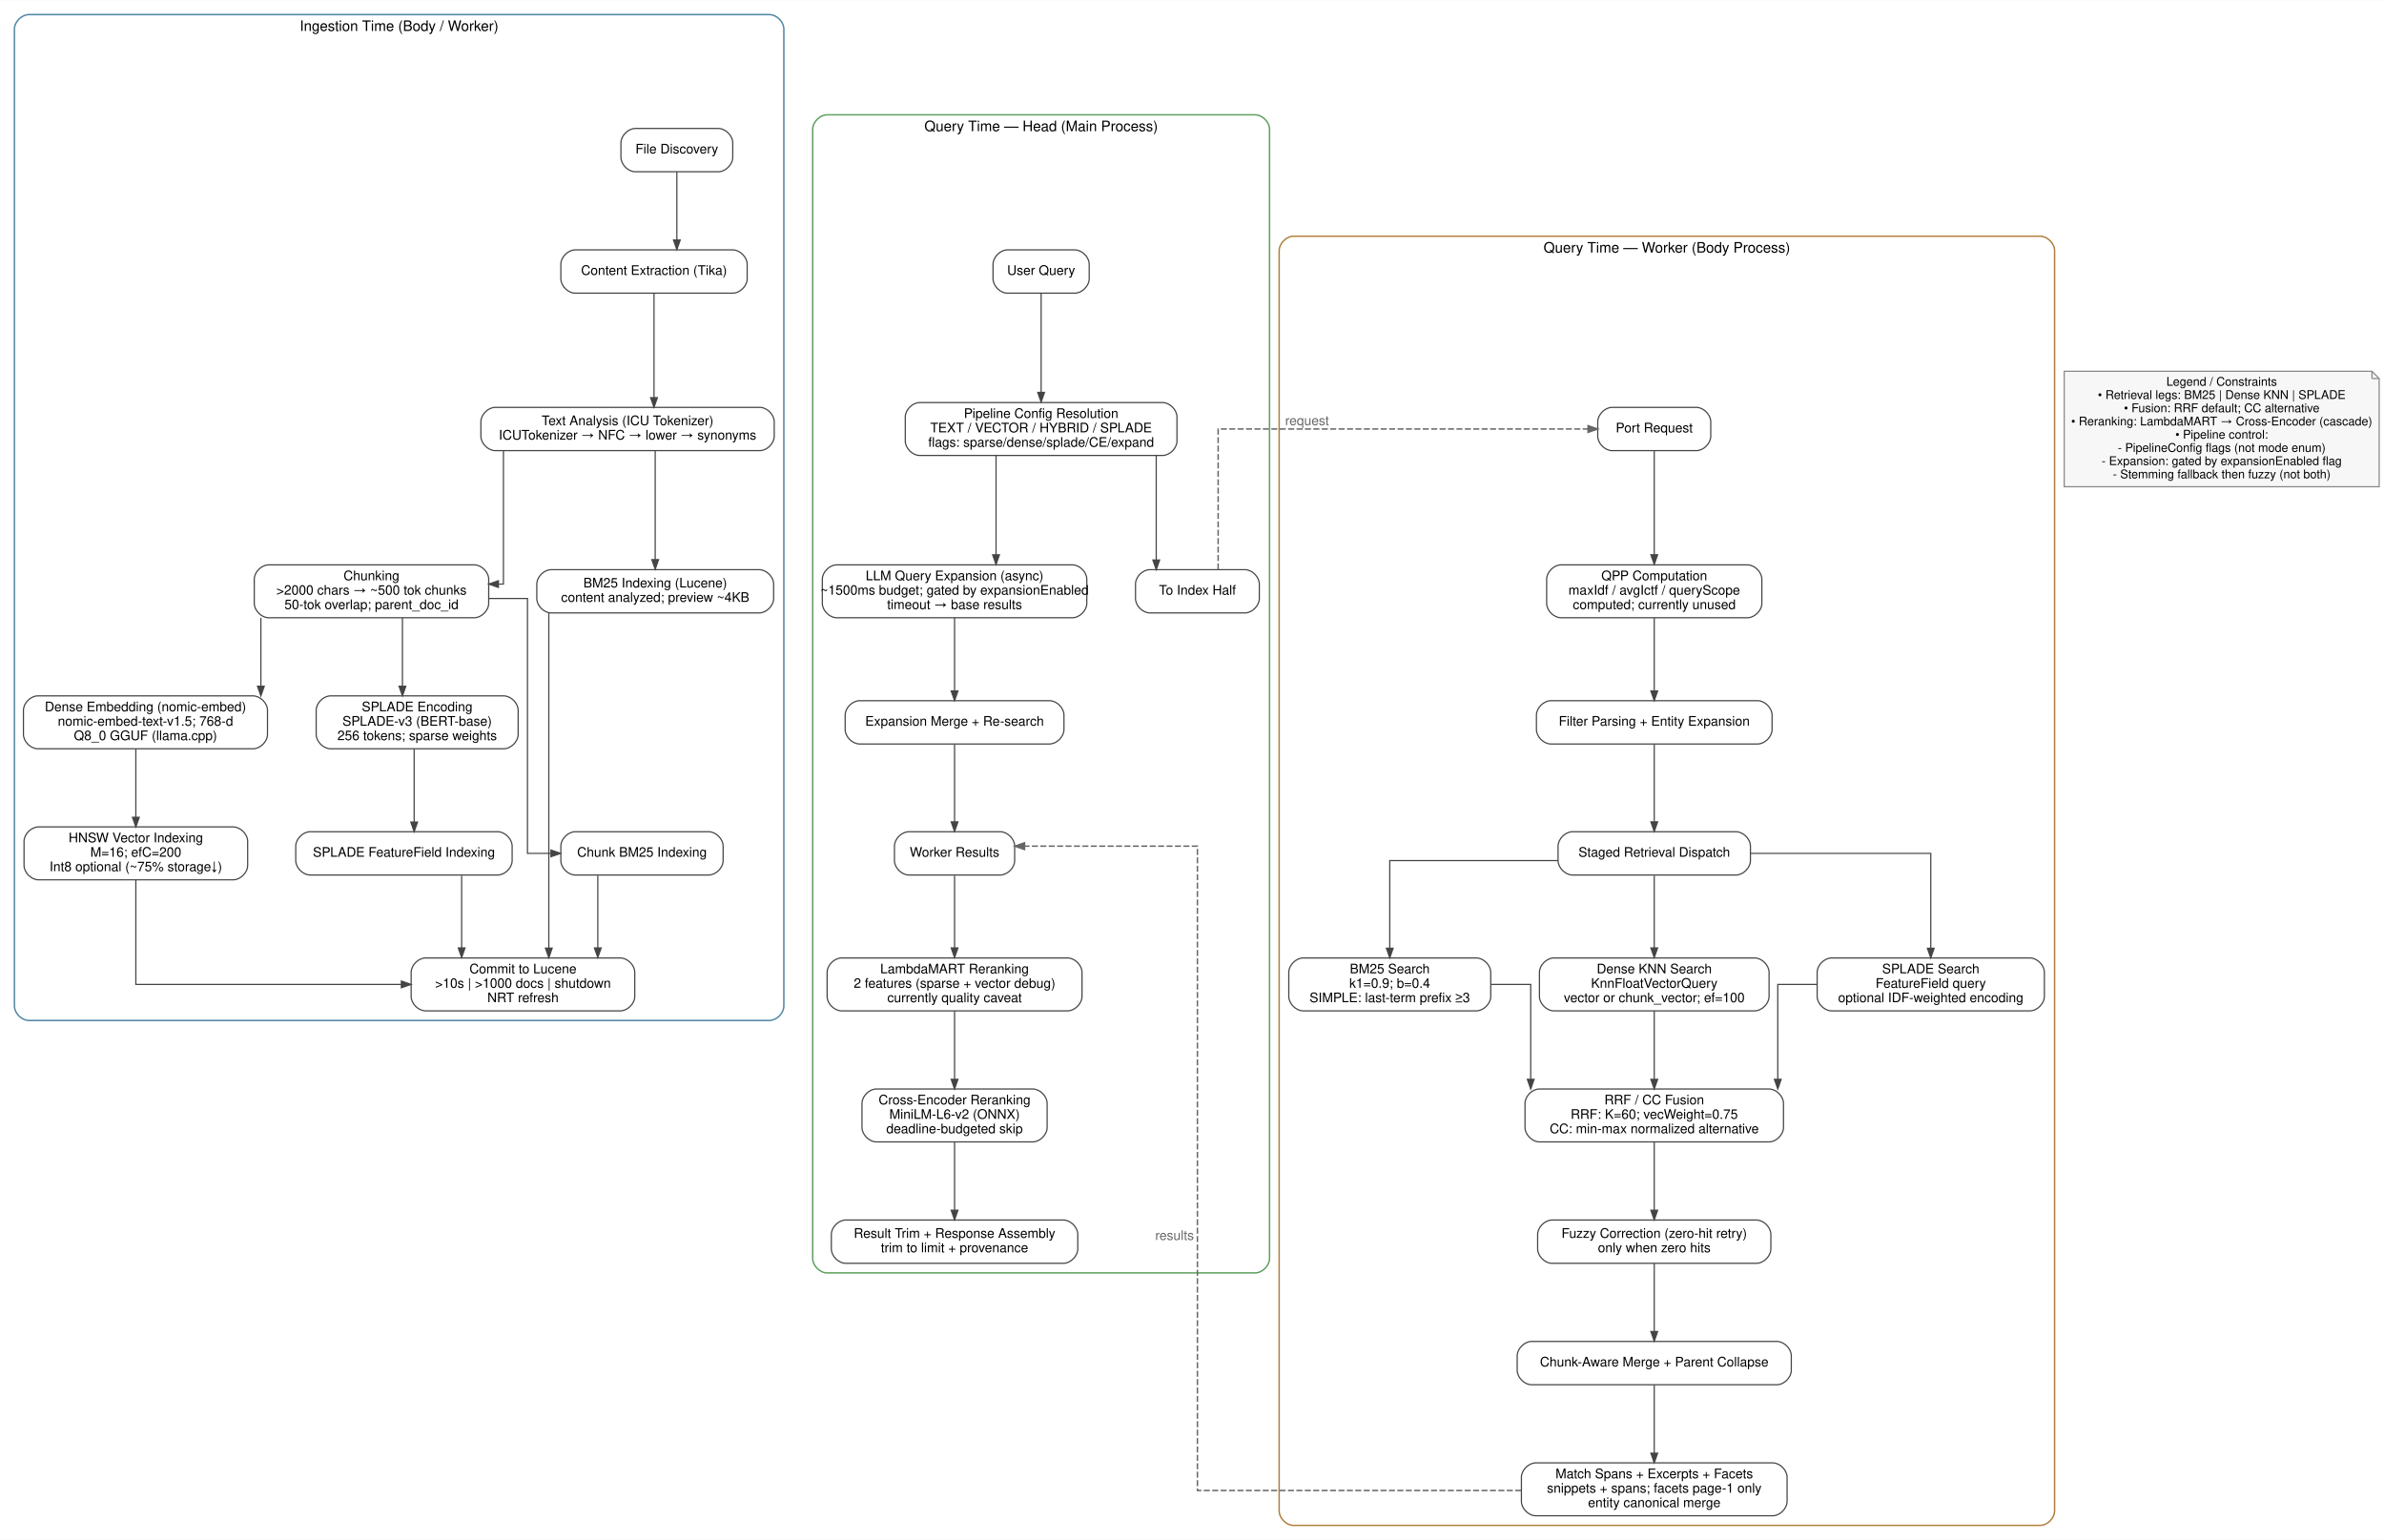
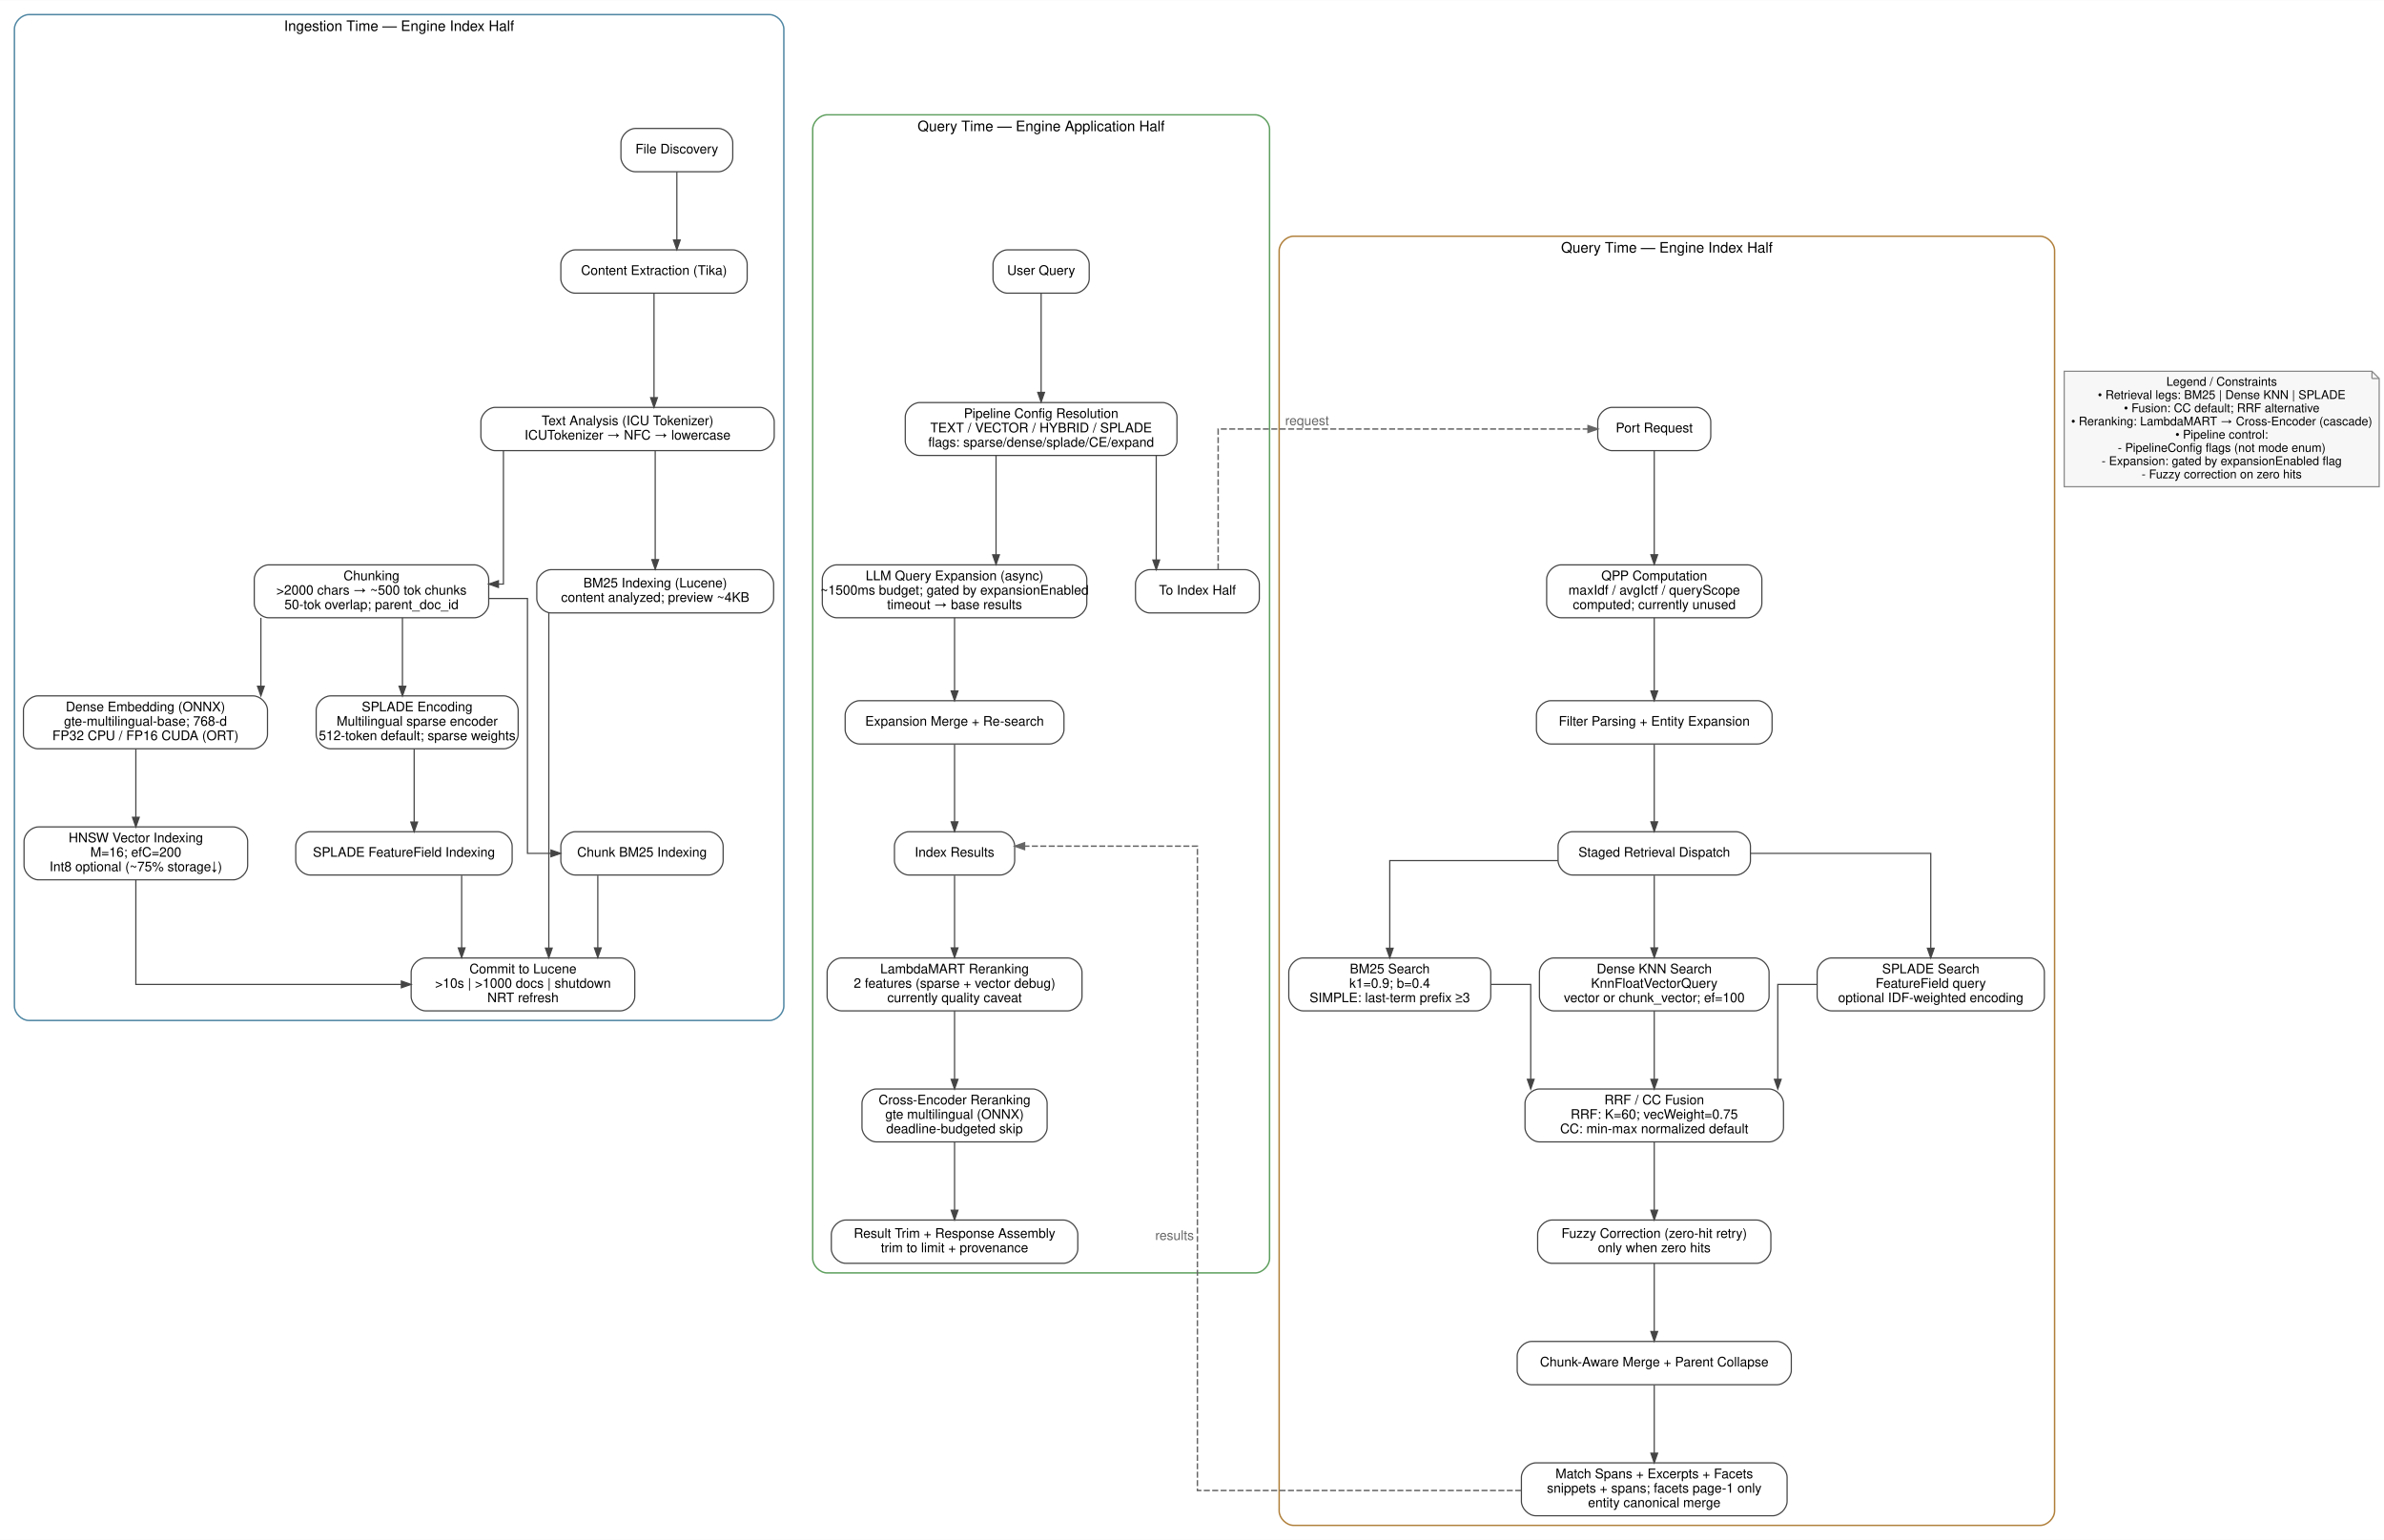
<svg xmlns="http://www.w3.org/2000/svg" width="1983pt" height="1281pt" viewBox="0.00 0.00 1983.00 1280.72">
  <g id="graph0" class="graph" transform="scale(1 1) rotate(0) translate(4 1276.72)">
    <polygon fill="white" stroke="transparent" points="-4,4 -4,-1276.72 1979,-1276.72 1979,4 -4,4" />
    <g id="clust1" class="cluster">
      <path fill="none" stroke="#4f86a3" stroke-width="1.2" d="M20,-428C20,-428 636,-428 636,-428 642,-428 648,-434 648,-440 648,-440 648,-1252.72 648,-1252.72 648,-1258.72 642,-1264.72 636,-1264.72 636,-1264.72 20,-1264.72 20,-1264.72 14,-1264.72 8,-1258.72 8,-1252.72 8,-1252.72 8,-440 8,-440 8,-434 14,-428 20,-428" />
-       <text text-anchor="middle" x="328" y="-1251.12" font-family="Helvetica,sans-Serif" font-size="12.00">Ingestion Time (Body / Worker)</text>
+       <text text-anchor="middle" x="328" y="-1251.12" font-family="Helvetica,sans-Serif" font-size="12.00">Ingestion Time — Engine Index Half</text>
    </g>
    <g id="clust2" class="cluster">
      <path fill="none" stroke="#5f9f5f" stroke-width="1.2" d="M684,-218C684,-218 1040,-218 1040,-218 1046,-218 1052,-224 1052,-230 1052,-230 1052,-1169.36 1052,-1169.36 1052,-1175.36 1046,-1181.36 1040,-1181.36 1040,-1181.36 684,-1181.36 684,-1181.36 678,-1181.36 672,-1175.36 672,-1169.36 672,-1169.36 672,-230 672,-230 672,-224 678,-218 684,-218" />
-       <text text-anchor="middle" x="862" y="-1167.76" font-family="Helvetica,sans-Serif" font-size="12.00">Query Time — Head (Main Process)</text>
+       <text text-anchor="middle" x="862" y="-1167.76" font-family="Helvetica,sans-Serif" font-size="12.00">Query Time — Engine Application Half</text>
    </g>
    <g id="clust3" class="cluster">
      <path fill="none" stroke="#b07f3a" stroke-width="1.2" d="M1072,-8C1072,-8 1693,-8 1693,-8 1699,-8 1705,-14 1705,-20 1705,-20 1705,-1068.36 1705,-1068.36 1705,-1074.36 1699,-1080.36 1693,-1080.36 1693,-1080.36 1072,-1080.36 1072,-1080.36 1066,-1080.36 1060,-1074.36 1060,-1068.36 1060,-1068.36 1060,-20 1060,-20 1060,-14 1066,-8 1072,-8" />
-       <text text-anchor="middle" x="1382.5" y="-1066.76" font-family="Helvetica,sans-Serif" font-size="12.00">Query Time — Worker (Body Process)</text>
+       <text text-anchor="middle" x="1382.5" y="-1066.76" font-family="Helvetica,sans-Serif" font-size="12.00">Query Time — Engine Index Half</text>
    </g>
    <g id="node4" class="node">
      <path fill="#ffffff" stroke="#444444" d="M593.5,-1170C593.5,-1170 524.5,-1170 524.5,-1170 518.5,-1170 512.5,-1164 512.5,-1158 512.5,-1158 512.5,-1146 512.5,-1146 512.5,-1140 518.5,-1134 524.5,-1134 524.5,-1134 593.5,-1134 593.5,-1134 599.5,-1134 605.5,-1140 605.5,-1146 605.5,-1146 605.5,-1158 605.5,-1158 605.5,-1164 599.5,-1170 593.5,-1170" />
      <text text-anchor="middle" x="559" y="-1149.2" font-family="Helvetica,sans-Serif" font-size="11.00">File Discovery</text>
    </g>
    <g id="node15" class="node">
      <path fill="#ffffff" stroke="#444444" d="M890,-1069C890,-1069 834,-1069 834,-1069 828,-1069 822,-1063 822,-1057 822,-1057 822,-1045 822,-1045 822,-1039 828,-1033 834,-1033 834,-1033 890,-1033 890,-1033 896,-1033 902,-1039 902,-1045 902,-1045 902,-1057 902,-1057 902,-1063 896,-1069 890,-1069" />
      <text text-anchor="middle" x="862" y="-1048.2" font-family="Helvetica,sans-Serif" font-size="11.00">User Query</text>
    </g>
    <g id="node24" class="node">
      <path fill="#ffffff" stroke="#444444" d="M1407,-938C1407,-938 1337,-938 1337,-938 1331,-938 1325,-932 1325,-926 1325,-926 1325,-914 1325,-914 1325,-908 1331,-902 1337,-902 1337,-902 1407,-902 1407,-902 1413,-902 1419,-908 1419,-914 1419,-914 1419,-926 1419,-926 1419,-932 1413,-938 1407,-938" />
      <text text-anchor="middle" x="1372" y="-917.2" font-family="Helvetica,sans-Serif" font-size="11.00">Port Request</text>
    </g>
    <g id="node35" class="node">
      <polygon fill="#f7f7f7" stroke="#888888" points="1969,-968 1713,-968 1713,-872 1975,-872 1975,-962 1969,-968" />
      <polyline fill="none" stroke="#888888" points="1969,-968 1969,-962 " />
      <polyline fill="none" stroke="#888888" points="1975,-962 1969,-962 " />
      <text text-anchor="middle" x="1844" y="-956" font-family="Helvetica,sans-Serif" font-size="10.00">Legend / Constraints</text>
      <text text-anchor="middle" x="1844" y="-945" font-family="Helvetica,sans-Serif" font-size="10.00">• Retrieval legs: BM25 | Dense KNN | SPLADE</text>
-       <text text-anchor="middle" x="1844" y="-934" font-family="Helvetica,sans-Serif" font-size="10.00">• Fusion: RRF default; CC alternative</text>
+       <text text-anchor="middle" x="1844" y="-934" font-family="Helvetica,sans-Serif" font-size="10.00">• Fusion: CC default; RRF alternative</text>
      <text text-anchor="middle" x="1844" y="-923" font-family="Helvetica,sans-Serif" font-size="10.00">• Reranking: LambdaMART → Cross-Encoder (cascade)</text>
      <text text-anchor="middle" x="1844" y="-912" font-family="Helvetica,sans-Serif" font-size="10.00">• Pipeline control:</text>
      <text text-anchor="middle" x="1844" y="-901" font-family="Helvetica,sans-Serif" font-size="10.00">  - PipelineConfig flags (not mode enum)</text>
      <text text-anchor="middle" x="1844" y="-890" font-family="Helvetica,sans-Serif" font-size="10.00">  - Expansion: gated by expansionEnabled flag</text>
-       <text text-anchor="middle" x="1844" y="-879" font-family="Helvetica,sans-Serif" font-size="10.00">  - Stemming fallback then fuzzy (not both)</text>
+       <text text-anchor="middle" x="1844" y="-879" font-family="Helvetica,sans-Serif" font-size="10.00">  - Fuzzy correction on zero hits</text>
    </g>
    <g id="node5" class="node">
      <path fill="#ffffff" stroke="#444444" d="M605.5,-1069C605.5,-1069 474.5,-1069 474.5,-1069 468.5,-1069 462.5,-1063 462.5,-1057 462.5,-1057 462.5,-1045 462.5,-1045 462.5,-1039 468.5,-1033 474.5,-1033 474.5,-1033 605.5,-1033 605.5,-1033 611.5,-1033 617.5,-1039 617.5,-1045 617.5,-1045 617.5,-1057 617.5,-1057 617.5,-1063 611.5,-1069 605.5,-1069" />
      <text text-anchor="middle" x="540" y="-1048.2" font-family="Helvetica,sans-Serif" font-size="11.00">Content Extraction (Tika)</text>
    </g>
    <g id="edge3" class="edge">
      <path fill="none" stroke="#444444" d="M559,-1133.94C559,-1133.94 559,-1077.24 559,-1077.24" />
      <polygon fill="#444444" stroke="#444444" points="561.8,-1077.24 559,-1069.24 556.2,-1077.24 561.8,-1077.24" />
    </g>
    <g id="node6" class="node">
      <path fill="#ffffff" stroke="#444444" d="M628,-938C628,-938 408,-938 408,-938 402,-938 396,-932 396,-926 396,-926 396,-914 396,-914 396,-908 402,-902 408,-902 408,-902 628,-902 628,-902 634,-902 640,-908 640,-914 640,-914 640,-926 640,-926 640,-932 634,-938 628,-938" />
      <text text-anchor="middle" x="518" y="-923.2" font-family="Helvetica,sans-Serif" font-size="11.00">Text Analysis (ICU Tokenizer)</text>
-       <text text-anchor="middle" x="518" y="-911.2" font-family="Helvetica,sans-Serif" font-size="11.00">ICUTokenizer → NFC → lower → synonyms</text>
+       <text text-anchor="middle" x="518" y="-911.2" font-family="Helvetica,sans-Serif" font-size="11.00">ICUTokenizer → NFC → lowercase</text>
    </g>
    <g id="edge4" class="edge">
      <path fill="none" stroke="#444444" d="M540,-1032.79C540,-1032.79 540,-946.06 540,-946.06" />
      <polygon fill="#444444" stroke="#444444" points="542.8,-946.06 540,-938.06 537.2,-946.06 542.8,-946.06" />
    </g>
    <g id="node7" class="node">
      <path fill="#ffffff" stroke="#444444" d="M390.5,-807C390.5,-807 219.5,-807 219.5,-807 213.5,-807 207.5,-801 207.5,-795 207.5,-795 207.5,-775 207.5,-775 207.5,-769 213.5,-763 219.5,-763 219.5,-763 390.5,-763 390.5,-763 396.5,-763 402.5,-769 402.5,-775 402.5,-775 402.5,-795 402.5,-795 402.5,-801 396.5,-807 390.5,-807" />
      <text text-anchor="middle" x="305" y="-794.2" font-family="Helvetica,sans-Serif" font-size="11.00">Chunking</text>
      <text text-anchor="middle" x="305" y="-782.2" font-family="Helvetica,sans-Serif" font-size="11.00">&gt;2000 chars → ~500 tok chunks</text>
      <text text-anchor="middle" x="305" y="-770.2" font-family="Helvetica,sans-Serif" font-size="11.00">50-tok overlap; parent_doc_id</text>
    </g>
    <g id="edge5" class="edge">
      <path fill="none" stroke="#444444" d="M414.75,-901.79C414.75,-866.23 414.75,-791 414.75,-791 414.75,-791 410.59,-791 410.59,-791" />
      <polygon fill="#444444" stroke="#444444" points="410.59,-788.2 402.59,-791 410.59,-793.8 410.59,-788.2" />
    </g>
    <g id="node8" class="node">
      <path fill="#ffffff" stroke="#444444" d="M627.5,-803C627.5,-803 454.5,-803 454.5,-803 448.5,-803 442.5,-797 442.5,-791 442.5,-791 442.5,-779 442.5,-779 442.5,-773 448.5,-767 454.5,-767 454.5,-767 627.5,-767 627.5,-767 633.5,-767 639.5,-773 639.5,-779 639.5,-779 639.5,-791 639.5,-791 639.5,-797 633.5,-803 627.5,-803" />
      <text text-anchor="middle" x="541" y="-788.2" font-family="Helvetica,sans-Serif" font-size="11.00">BM25 Indexing (Lucene)</text>
      <text text-anchor="middle" x="541" y="-776.2" font-family="Helvetica,sans-Serif" font-size="11.00">content analyzed; preview ~4KB</text>
    </g>
    <g id="edge6" class="edge">
      <path fill="none" stroke="#444444" d="M541,-901.79C541,-901.79 541,-811.35 541,-811.35" />
      <polygon fill="#444444" stroke="#444444" points="543.8,-811.35 541,-803.35 538.2,-811.35 543.8,-811.35" />
    </g>
    <g id="node9" class="node">
      <path fill="#ffffff" stroke="#444444" d="M206.5,-698C206.5,-698 27.5,-698 27.5,-698 21.5,-698 15.5,-692 15.5,-686 15.5,-686 15.5,-666 15.5,-666 15.5,-660 21.5,-654 27.5,-654 27.5,-654 206.5,-654 206.5,-654 212.5,-654 218.5,-660 218.5,-666 218.5,-666 218.5,-686 218.5,-686 218.5,-692 212.5,-698 206.5,-698" />
-       <text text-anchor="middle" x="117" y="-685.2" font-family="Helvetica,sans-Serif" font-size="11.00">Dense Embedding (nomic-embed)</text>
-       <text text-anchor="middle" x="117" y="-673.2" font-family="Helvetica,sans-Serif" font-size="11.00">nomic-embed-text-v1.5; 768-d</text>
-       <text text-anchor="middle" x="117" y="-661.2" font-family="Helvetica,sans-Serif" font-size="11.00">Q8_0 GGUF (llama.cpp)</text>
+       <text text-anchor="middle" x="117" y="-685.2" font-family="Helvetica,sans-Serif" font-size="11.00">Dense Embedding (ONNX)</text>
+       <text text-anchor="middle" x="117" y="-673.2" font-family="Helvetica,sans-Serif" font-size="11.00">gte-multilingual-base; 768-d</text>
+       <text text-anchor="middle" x="117" y="-661.2" font-family="Helvetica,sans-Serif" font-size="11.00">FP32 CPU / FP16 CUDA (ORT)</text>
    </g>
    <g id="edge7" class="edge">
      <path fill="none" stroke="#444444" d="M213,-762.94C213,-762.94 213,-706.02 213,-706.02" />
      <polygon fill="#444444" stroke="#444444" points="215.8,-706.02 213,-698.02 210.2,-706.03 215.8,-706.02" />
    </g>
    <g id="node10" class="node">
      <path fill="#ffffff" stroke="#444444" d="M415,-698C415,-698 271,-698 271,-698 265,-698 259,-692 259,-686 259,-686 259,-666 259,-666 259,-660 265,-654 271,-654 271,-654 415,-654 415,-654 421,-654 427,-660 427,-666 427,-666 427,-686 427,-686 427,-692 421,-698 415,-698" />
      <text text-anchor="middle" x="343" y="-685.2" font-family="Helvetica,sans-Serif" font-size="11.00">SPLADE Encoding</text>
-       <text text-anchor="middle" x="343" y="-673.2" font-family="Helvetica,sans-Serif" font-size="11.00">SPLADE-v3 (BERT-base)</text>
-       <text text-anchor="middle" x="343" y="-661.2" font-family="Helvetica,sans-Serif" font-size="11.00">256 tokens; sparse weights</text>
+       <text text-anchor="middle" x="343" y="-673.2" font-family="Helvetica,sans-Serif" font-size="11.00">Multilingual sparse encoder</text>
+       <text text-anchor="middle" x="343" y="-661.2" font-family="Helvetica,sans-Serif" font-size="11.00">512-token default; sparse weights</text>
    </g>
    <g id="edge8" class="edge">
      <path fill="none" stroke="#444444" d="M330.75,-762.94C330.75,-762.94 330.75,-706.02 330.75,-706.02" />
      <polygon fill="#444444" stroke="#444444" points="333.55,-706.02 330.75,-698.02 327.95,-706.03 333.55,-706.02" />
    </g>
    <g id="node11" class="node">
      <path fill="#ffffff" stroke="#444444" d="M585.5,-585C585.5,-585 474.5,-585 474.5,-585 468.5,-585 462.5,-579 462.5,-573 462.5,-573 462.5,-561 462.5,-561 462.5,-555 468.5,-549 474.5,-549 474.5,-549 585.5,-549 585.5,-549 591.5,-549 597.5,-555 597.5,-561 597.5,-561 597.5,-573 597.5,-573 597.5,-579 591.5,-585 585.5,-585" />
      <text text-anchor="middle" x="530" y="-564.2" font-family="Helvetica,sans-Serif" font-size="11.00">Chunk BM25 Indexing</text>
    </g>
    <g id="edge9" class="edge">
      <path fill="none" stroke="#444444" d="M402.68,-779C421.11,-779 434.75,-779 434.75,-779 434.75,-779 434.75,-567 434.75,-567 434.75,-567 454.3,-567 454.3,-567" />
      <polygon fill="#444444" stroke="#444444" points="454.3,-569.8 462.3,-567 454.3,-564.2 454.3,-569.8" />
    </g>
    <g id="node14" class="node">
      <path fill="#ffffff" stroke="#444444" d="M512,-480C512,-480 350,-480 350,-480 344,-480 338,-474 338,-468 338,-468 338,-448 338,-448 338,-442 344,-436 350,-436 350,-436 512,-436 512,-436 518,-436 524,-442 524,-448 524,-448 524,-468 524,-468 524,-474 518,-480 512,-480" />
      <text text-anchor="middle" x="431" y="-467.2" font-family="Helvetica,sans-Serif" font-size="11.00">Commit to Lucene</text>
      <text text-anchor="middle" x="431" y="-455.2" font-family="Helvetica,sans-Serif" font-size="11.00">&gt;10s | &gt;1000 docs | shutdown</text>
      <text text-anchor="middle" x="431" y="-443.2" font-family="Helvetica,sans-Serif" font-size="11.00">NRT refresh</text>
    </g>
    <g id="edge12" class="edge">
      <path fill="none" stroke="#444444" d="M452.5,-766.95C452.5,-766.95 452.5,-488.2 452.5,-488.2" />
      <polygon fill="#444444" stroke="#444444" points="455.3,-488.2 452.5,-480.2 449.7,-488.2 455.3,-488.2" />
    </g>
    <g id="node12" class="node">
      <path fill="#ffffff" stroke="#444444" d="M190,-589C190,-589 28,-589 28,-589 22,-589 16,-583 16,-577 16,-577 16,-557 16,-557 16,-551 22,-545 28,-545 28,-545 190,-545 190,-545 196,-545 202,-551 202,-557 202,-557 202,-577 202,-577 202,-583 196,-589 190,-589" />
      <text text-anchor="middle" x="109" y="-576.2" font-family="Helvetica,sans-Serif" font-size="11.00">HNSW Vector Indexing</text>
      <text text-anchor="middle" x="109" y="-564.2" font-family="Helvetica,sans-Serif" font-size="11.00">M=16; efC=200</text>
      <text text-anchor="middle" x="109" y="-552.2" font-family="Helvetica,sans-Serif" font-size="11.00">Int8 optional (~75% storage↓)</text>
    </g>
    <g id="edge10" class="edge">
      <path fill="none" stroke="#444444" d="M109,-653.94C109,-653.94 109,-597.02 109,-597.02" />
      <polygon fill="#444444" stroke="#444444" points="111.8,-597.02 109,-589.02 106.2,-597.03 111.8,-597.02" />
    </g>
    <g id="node13" class="node">
      <path fill="#ffffff" stroke="#444444" d="M410,-585C410,-585 254,-585 254,-585 248,-585 242,-579 242,-573 242,-573 242,-561 242,-561 242,-555 248,-549 254,-549 254,-549 410,-549 410,-549 416,-549 422,-555 422,-561 422,-561 422,-573 422,-573 422,-579 416,-585 410,-585" />
      <text text-anchor="middle" x="332" y="-564.2" font-family="Helvetica,sans-Serif" font-size="11.00">SPLADE FeatureField Indexing</text>
    </g>
    <g id="edge11" class="edge">
      <path fill="none" stroke="#444444" d="M340.5,-653.94C340.5,-653.94 340.5,-593.06 340.5,-593.06" />
      <polygon fill="#444444" stroke="#444444" points="343.3,-593.06 340.5,-585.06 337.7,-593.06 343.3,-593.06" />
    </g>
    <g id="edge13" class="edge">
      <path fill="none" stroke="#444444" d="M493.25,-548.51C493.25,-548.51 493.25,-488.36 493.25,-488.36" />
      <polygon fill="#444444" stroke="#444444" points="496.05,-488.36 493.25,-480.36 490.45,-488.36 496.05,-488.36" />
    </g>
    <g id="edge14" class="edge">
      <path fill="none" stroke="#444444" d="M109,-544.94C109,-513.09 109,-458 109,-458 109,-458 329.86,-458 329.86,-458" />
      <polygon fill="#444444" stroke="#444444" points="329.86,-460.8 337.86,-458 329.86,-455.2 329.86,-460.8" />
    </g>
    <g id="edge15" class="edge">
      <path fill="none" stroke="#444444" d="M380,-548.51C380,-548.51 380,-488.36 380,-488.36" />
      <polygon fill="#444444" stroke="#444444" points="382.8,-488.36 380,-480.36 377.2,-488.36 382.8,-488.36" />
    </g>
    <g id="node16" class="node">
      <path fill="#ffffff" stroke="#444444" d="M963,-942C963,-942 761,-942 761,-942 755,-942 749,-936 749,-930 749,-930 749,-910 749,-910 749,-904 755,-898 761,-898 761,-898 963,-898 963,-898 969,-898 975,-904 975,-910 975,-910 975,-930 975,-930 975,-936 969,-942 963,-942" />
      <text text-anchor="middle" x="862" y="-929.2" font-family="Helvetica,sans-Serif" font-size="11.00">Pipeline Config Resolution</text>
      <text text-anchor="middle" x="862" y="-917.2" font-family="Helvetica,sans-Serif" font-size="11.00">TEXT / VECTOR / HYBRID / SPLADE</text>
      <text text-anchor="middle" x="862" y="-905.2" font-family="Helvetica,sans-Serif" font-size="11.00">flags: sparse/dense/splade/CE/expand</text>
    </g>
    <g id="edge17" class="edge">
      <path fill="none" stroke="#444444" d="M862,-1032.79C862,-1032.79 862,-950.45 862,-950.45" />
      <polygon fill="#444444" stroke="#444444" points="864.8,-950.45 862,-942.45 859.2,-950.45 864.8,-950.45" />
    </g>
    <g id="node17" class="node">
      <path fill="#ffffff" stroke="#444444" d="M888,-807C888,-807 692,-807 692,-807 686,-807 680,-801 680,-795 680,-795 680,-775 680,-775 680,-769 686,-763 692,-763 692,-763 888,-763 888,-763 894,-763 900,-769 900,-775 900,-775 900,-795 900,-795 900,-801 894,-807 888,-807" />
      <text text-anchor="middle" x="790" y="-794.2" font-family="Helvetica,sans-Serif" font-size="11.00">LLM Query Expansion (async)</text>
      <text text-anchor="middle" x="790" y="-782.2" font-family="Helvetica,sans-Serif" font-size="11.00">~1500ms budget; gated by expansionEnabled</text>
      <text text-anchor="middle" x="790" y="-770.2" font-family="Helvetica,sans-Serif" font-size="11.00">timeout → base results</text>
    </g>
    <g id="edge18" class="edge">
      <path fill="none" stroke="#444444" d="M824.5,-897.71C824.5,-897.71 824.5,-815.33 824.5,-815.33" />
      <polygon fill="#444444" stroke="#444444" points="827.3,-815.33 824.5,-807.33 821.7,-815.33 827.3,-815.33" />
    </g>
    <g id="node18" class="node">
      <path fill="#ffffff" stroke="#444444" d="M1031.5,-803C1031.5,-803 952.5,-803 952.5,-803 946.5,-803 940.5,-797 940.5,-791 940.5,-791 940.5,-779 940.5,-779 940.5,-773 946.5,-767 952.5,-767 952.5,-767 1031.5,-767 1031.5,-767 1037.5,-767 1043.5,-773 1043.5,-779 1043.5,-779 1043.5,-791 1043.5,-791 1043.5,-797 1037.5,-803 1031.5,-803" />
      <text text-anchor="middle" x="992" y="-782.2" font-family="Helvetica,sans-Serif" font-size="11.00">To Index Half</text>
    </g>
    <g id="edge19" class="edge">
      <path fill="none" stroke="#444444" d="M957.75,-897.71C957.75,-897.71 957.75,-811 957.75,-811" />
      <polygon fill="#444444" stroke="#444444" points="960.55,-811 957.75,-803 954.95,-811 960.55,-811" />
    </g>
    <g id="node19" class="node">
      <path fill="#ffffff" stroke="#444444" d="M869,-694C869,-694 711,-694 711,-694 705,-694 699,-688 699,-682 699,-682 699,-670 699,-670 699,-664 705,-658 711,-658 711,-658 869,-658 869,-658 875,-658 881,-664 881,-670 881,-670 881,-682 881,-682 881,-688 875,-694 869,-694" />
      <text text-anchor="middle" x="790" y="-673.2" font-family="Helvetica,sans-Serif" font-size="11.00">Expansion Merge + Re-search</text>
    </g>
    <g id="edge20" class="edge">
      <path fill="none" stroke="#444444" d="M790,-762.94C790,-762.94 790,-702.06 790,-702.06" />
      <polygon fill="#444444" stroke="#444444" points="792.8,-702.06 790,-694.06 787.2,-702.06 792.8,-702.06" />
    </g>
    <g id="edge39" class="edge">
      <path fill="none" stroke="#666666" stroke-width="1.2" stroke-dasharray="5,2" d="M1009.25,-803.21C1009.25,-840.06 1009.25,-920 1009.25,-920 1009.25,-920 1316.95,-920 1316.95,-920" />
      <polygon fill="#666666" stroke="#666666" stroke-width="1.2" points="1316.95,-922.8 1324.95,-920 1316.95,-917.2 1316.95,-922.8" />
      <text text-anchor="middle" x="1083.2" y="-923.2" font-family="Helvetica,sans-Serif" font-size="11.00" fill="#666666">request</text>
    </g>
    <g id="node20" class="node">
      <path fill="#ffffff" stroke="#444444" d="M828,-585C828,-585 752,-585 752,-585 746,-585 740,-579 740,-573 740,-573 740,-561 740,-561 740,-555 746,-549 752,-549 752,-549 828,-549 828,-549 834,-549 840,-555 840,-561 840,-561 840,-573 840,-573 840,-579 834,-585 828,-585" />
-       <text text-anchor="middle" x="790" y="-564.2" font-family="Helvetica,sans-Serif" font-size="11.00">Worker Results</text>
+       <text text-anchor="middle" x="790" y="-564.2" font-family="Helvetica,sans-Serif" font-size="11.00">Index Results</text>
    </g>
    <g id="edge21" class="edge">
      <path fill="none" stroke="#444444" d="M790,-657.51C790,-657.51 790,-593.22 790,-593.22" />
      <polygon fill="#444444" stroke="#444444" points="792.8,-593.22 790,-585.22 787.2,-593.22 792.8,-593.22" />
    </g>
    <g id="node21" class="node">
      <path fill="#ffffff" stroke="#444444" d="M884,-480C884,-480 696,-480 696,-480 690,-480 684,-474 684,-468 684,-468 684,-448 684,-448 684,-442 690,-436 696,-436 696,-436 884,-436 884,-436 890,-436 896,-442 896,-448 896,-448 896,-468 896,-468 896,-474 890,-480 884,-480" />
      <text text-anchor="middle" x="790" y="-467.2" font-family="Helvetica,sans-Serif" font-size="11.00">LambdaMART Reranking</text>
      <text text-anchor="middle" x="790" y="-455.2" font-family="Helvetica,sans-Serif" font-size="11.00">2 features (sparse + vector debug)</text>
      <text text-anchor="middle" x="790" y="-443.2" font-family="Helvetica,sans-Serif" font-size="11.00">currently quality caveat</text>
    </g>
    <g id="edge22" class="edge">
      <path fill="none" stroke="#444444" d="M790,-548.51C790,-548.51 790,-488.36 790,-488.36" />
      <polygon fill="#444444" stroke="#444444" points="792.8,-488.36 790,-480.36 787.2,-488.36 792.8,-488.36" />
    </g>
    <g id="node22" class="node">
      <path fill="#ffffff" stroke="#444444" d="M855,-371C855,-371 725,-371 725,-371 719,-371 713,-365 713,-359 713,-359 713,-339 713,-339 713,-333 719,-327 725,-327 725,-327 855,-327 855,-327 861,-327 867,-333 867,-339 867,-339 867,-359 867,-359 867,-365 861,-371 855,-371" />
      <text text-anchor="middle" x="790" y="-358.2" font-family="Helvetica,sans-Serif" font-size="11.00">Cross-Encoder Reranking</text>
-       <text text-anchor="middle" x="790" y="-346.2" font-family="Helvetica,sans-Serif" font-size="11.00">MiniLM-L6-v2 (ONNX)</text>
+       <text text-anchor="middle" x="790" y="-346.2" font-family="Helvetica,sans-Serif" font-size="11.00">gte multilingual (ONNX)</text>
      <text text-anchor="middle" x="790" y="-334.2" font-family="Helvetica,sans-Serif" font-size="11.00">deadline-budgeted skip</text>
    </g>
    <g id="edge23" class="edge">
      <path fill="none" stroke="#444444" d="M790,-435.94C790,-435.94 790,-379.02 790,-379.02" />
      <polygon fill="#444444" stroke="#444444" points="792.8,-379.02 790,-371.02 787.2,-379.03 792.8,-379.02" />
    </g>
    <g id="node23" class="node">
      <path fill="#ffffff" stroke="#444444" d="M880.5,-262C880.5,-262 699.5,-262 699.5,-262 693.5,-262 687.5,-256 687.5,-250 687.5,-250 687.5,-238 687.5,-238 687.5,-232 693.5,-226 699.5,-226 699.5,-226 880.5,-226 880.5,-226 886.5,-226 892.5,-232 892.5,-238 892.5,-238 892.5,-250 892.5,-250 892.5,-256 886.5,-262 880.5,-262" />
      <text text-anchor="middle" x="790" y="-247.2" font-family="Helvetica,sans-Serif" font-size="11.00">Result Trim + Response Assembly</text>
      <text text-anchor="middle" x="790" y="-235.2" font-family="Helvetica,sans-Serif" font-size="11.00">trim to limit + provenance</text>
    </g>
    <g id="edge24" class="edge">
      <path fill="none" stroke="#444444" d="M790,-326.99C790,-326.99 790,-270.14 790,-270.14" />
      <polygon fill="#444444" stroke="#444444" points="792.8,-270.14 790,-262.14 787.2,-270.14 792.8,-270.14" />
    </g>
    <g id="node25" class="node">
      <path fill="#ffffff" stroke="#444444" d="M1449.5,-807C1449.5,-807 1294.5,-807 1294.5,-807 1288.5,-807 1282.5,-801 1282.5,-795 1282.5,-795 1282.5,-775 1282.5,-775 1282.5,-769 1288.5,-763 1294.5,-763 1294.5,-763 1449.5,-763 1449.5,-763 1455.5,-763 1461.5,-769 1461.5,-775 1461.5,-775 1461.5,-795 1461.5,-795 1461.5,-801 1455.5,-807 1449.5,-807" />
      <text text-anchor="middle" x="1372" y="-794.2" font-family="Helvetica,sans-Serif" font-size="11.00">QPP Computation</text>
      <text text-anchor="middle" x="1372" y="-782.2" font-family="Helvetica,sans-Serif" font-size="11.00">maxIdf / avgIctf / queryScope</text>
      <text text-anchor="middle" x="1372" y="-770.2" font-family="Helvetica,sans-Serif" font-size="11.00">computed; currently unused</text>
    </g>
    <g id="edge26" class="edge">
      <path fill="none" stroke="#444444" d="M1372,-901.79C1372,-901.79 1372,-815.4 1372,-815.4" />
      <polygon fill="#444444" stroke="#444444" points="1374.8,-815.4 1372,-807.4 1369.2,-815.4 1374.8,-815.4" />
    </g>
    <g id="node26" class="node">
      <path fill="#ffffff" stroke="#444444" d="M1458,-694C1458,-694 1286,-694 1286,-694 1280,-694 1274,-688 1274,-682 1274,-682 1274,-670 1274,-670 1274,-664 1280,-658 1286,-658 1286,-658 1458,-658 1458,-658 1464,-658 1470,-664 1470,-670 1470,-670 1470,-682 1470,-682 1470,-688 1464,-694 1458,-694" />
      <text text-anchor="middle" x="1372" y="-673.2" font-family="Helvetica,sans-Serif" font-size="11.00">Filter Parsing + Entity Expansion</text>
    </g>
    <g id="edge27" class="edge">
      <path fill="none" stroke="#444444" d="M1372,-762.94C1372,-762.94 1372,-702.06 1372,-702.06" />
      <polygon fill="#444444" stroke="#444444" points="1374.8,-702.06 1372,-694.06 1369.2,-702.06 1374.8,-702.06" />
    </g>
    <g id="node27" class="node">
      <path fill="#ffffff" stroke="#444444" d="M1440,-585C1440,-585 1304,-585 1304,-585 1298,-585 1292,-579 1292,-573 1292,-573 1292,-561 1292,-561 1292,-555 1298,-549 1304,-549 1304,-549 1440,-549 1440,-549 1446,-549 1452,-555 1452,-561 1452,-561 1452,-573 1452,-573 1452,-579 1446,-585 1440,-585" />
      <text text-anchor="middle" x="1372" y="-564.2" font-family="Helvetica,sans-Serif" font-size="11.00">Staged Retrieval Dispatch</text>
    </g>
    <g id="edge28" class="edge">
      <path fill="none" stroke="#444444" d="M1372,-657.51C1372,-657.51 1372,-593.22 1372,-593.22" />
      <polygon fill="#444444" stroke="#444444" points="1374.8,-593.22 1372,-585.22 1369.2,-593.22 1374.8,-593.22" />
    </g>
    <g id="node28" class="node">
      <path fill="#ffffff" stroke="#444444" d="M1224,-480C1224,-480 1080,-480 1080,-480 1074,-480 1068,-474 1068,-468 1068,-468 1068,-448 1068,-448 1068,-442 1074,-436 1080,-436 1080,-436 1224,-436 1224,-436 1230,-436 1236,-442 1236,-448 1236,-448 1236,-468 1236,-468 1236,-474 1230,-480 1224,-480" />
      <text text-anchor="middle" x="1152" y="-467.2" font-family="Helvetica,sans-Serif" font-size="11.00">BM25 Search</text>
      <text text-anchor="middle" x="1152" y="-455.2" font-family="Helvetica,sans-Serif" font-size="11.00">k1=0.9; b=0.4</text>
      <text text-anchor="middle" x="1152" y="-443.2" font-family="Helvetica,sans-Serif" font-size="11.00">SIMPLE: last-term prefix ≥3</text>
    </g>
    <g id="edge29" class="edge">
      <path fill="none" stroke="#444444" d="M1291.95,-561C1229.05,-561 1152,-561 1152,-561 1152,-561 1152,-488.1 1152,-488.1" />
      <polygon fill="#444444" stroke="#444444" points="1154.8,-488.1 1152,-480.1 1149.2,-488.1 1154.8,-488.1" />
    </g>
    <g id="node29" class="node">
      <path fill="#ffffff" stroke="#444444" d="M1455.5,-480C1455.5,-480 1288.5,-480 1288.5,-480 1282.5,-480 1276.5,-474 1276.5,-468 1276.5,-468 1276.5,-448 1276.5,-448 1276.5,-442 1282.5,-436 1288.5,-436 1288.5,-436 1455.5,-436 1455.5,-436 1461.5,-436 1467.5,-442 1467.5,-448 1467.5,-448 1467.5,-468 1467.5,-468 1467.5,-474 1461.5,-480 1455.5,-480" />
      <text text-anchor="middle" x="1372" y="-467.2" font-family="Helvetica,sans-Serif" font-size="11.00">Dense KNN Search</text>
      <text text-anchor="middle" x="1372" y="-455.2" font-family="Helvetica,sans-Serif" font-size="11.00">KnnFloatVectorQuery</text>
      <text text-anchor="middle" x="1372" y="-443.2" font-family="Helvetica,sans-Serif" font-size="11.00">vector or chunk_vector; ef=100</text>
    </g>
    <g id="edge30" class="edge">
      <path fill="none" stroke="#444444" d="M1372,-548.51C1372,-548.51 1372,-488.36 1372,-488.36" />
      <polygon fill="#444444" stroke="#444444" points="1374.8,-488.36 1372,-480.36 1369.2,-488.36 1374.8,-488.36" />
    </g>
    <g id="node30" class="node">
      <path fill="#ffffff" stroke="#444444" d="M1684.5,-480C1684.5,-480 1519.5,-480 1519.5,-480 1513.5,-480 1507.5,-474 1507.5,-468 1507.5,-468 1507.5,-448 1507.5,-448 1507.5,-442 1513.5,-436 1519.5,-436 1519.5,-436 1684.5,-436 1684.5,-436 1690.5,-436 1696.5,-442 1696.5,-448 1696.5,-448 1696.5,-468 1696.5,-468 1696.5,-474 1690.5,-480 1684.5,-480" />
      <text text-anchor="middle" x="1602" y="-467.2" font-family="Helvetica,sans-Serif" font-size="11.00">SPLADE Search</text>
      <text text-anchor="middle" x="1602" y="-455.2" font-family="Helvetica,sans-Serif" font-size="11.00">FeatureField query</text>
      <text text-anchor="middle" x="1602" y="-443.2" font-family="Helvetica,sans-Serif" font-size="11.00">optional IDF-weighted encoding</text>
    </g>
    <g id="edge31" class="edge">
      <path fill="none" stroke="#444444" d="M1452.12,-567C1518.5,-567 1602,-567 1602,-567 1602,-567 1602,-488.06 1602,-488.06" />
      <polygon fill="#444444" stroke="#444444" points="1604.8,-488.06 1602,-480.06 1599.2,-488.06 1604.8,-488.06" />
    </g>
    <g id="node31" class="node">
      <path fill="#ffffff" stroke="#444444" d="M1467.5,-371C1467.5,-371 1276.5,-371 1276.5,-371 1270.5,-371 1264.5,-365 1264.5,-359 1264.5,-359 1264.5,-339 1264.5,-339 1264.5,-333 1270.5,-327 1276.5,-327 1276.5,-327 1467.5,-327 1467.5,-327 1473.5,-327 1479.5,-333 1479.5,-339 1479.5,-339 1479.5,-359 1479.5,-359 1479.5,-365 1473.5,-371 1467.5,-371" />
      <text text-anchor="middle" x="1372" y="-358.2" font-family="Helvetica,sans-Serif" font-size="11.00">RRF / CC Fusion</text>
      <text text-anchor="middle" x="1372" y="-346.2" font-family="Helvetica,sans-Serif" font-size="11.00">RRF: K=60; vecWeight=0.75</text>
-       <text text-anchor="middle" x="1372" y="-334.2" font-family="Helvetica,sans-Serif" font-size="11.00">CC: min-max normalized alternative</text>
+       <text text-anchor="middle" x="1372" y="-334.2" font-family="Helvetica,sans-Serif" font-size="11.00">CC: min-max normalized default</text>
    </g>
    <g id="edge32" class="edge">
      <path fill="none" stroke="#444444" d="M1236.28,-458C1254.92,-458 1269.25,-458 1269.25,-458 1269.25,-458 1269.25,-379.06 1269.25,-379.06" />
      <polygon fill="#444444" stroke="#444444" points="1272.05,-379.06 1269.25,-371.06 1266.45,-379.06 1272.05,-379.06" />
    </g>
    <g id="edge33" class="edge">
      <path fill="none" stroke="#444444" d="M1372,-435.94C1372,-435.94 1372,-379.02 1372,-379.02" />
      <polygon fill="#444444" stroke="#444444" points="1374.8,-379.02 1372,-371.02 1369.2,-379.03 1374.8,-379.02" />
    </g>
    <g id="edge34" class="edge">
      <path fill="none" stroke="#444444" d="M1507.19,-458C1488.61,-458 1474.75,-458 1474.75,-458 1474.75,-458 1474.75,-379.06 1474.75,-379.06" />
      <polygon fill="#444444" stroke="#444444" points="1477.55,-379.06 1474.75,-371.06 1471.95,-379.06 1477.55,-379.06" />
    </g>
    <g id="node32" class="node">
      <path fill="#ffffff" stroke="#444444" d="M1457,-262C1457,-262 1287,-262 1287,-262 1281,-262 1275,-256 1275,-250 1275,-250 1275,-238 1275,-238 1275,-232 1281,-226 1287,-226 1287,-226 1457,-226 1457,-226 1463,-226 1469,-232 1469,-238 1469,-238 1469,-250 1469,-250 1469,-256 1463,-262 1457,-262" />
      <text text-anchor="middle" x="1372" y="-247.2" font-family="Helvetica,sans-Serif" font-size="11.00">Fuzzy Correction (zero-hit retry)</text>
      <text text-anchor="middle" x="1372" y="-235.2" font-family="Helvetica,sans-Serif" font-size="11.00">only when zero hits</text>
    </g>
    <g id="edge35" class="edge">
      <path fill="none" stroke="#444444" d="M1372,-326.99C1372,-326.99 1372,-270.14 1372,-270.14" />
      <polygon fill="#444444" stroke="#444444" points="1374.8,-270.14 1372,-262.14 1369.2,-270.14 1374.8,-270.14" />
    </g>
    <g id="node33" class="node">
      <path fill="#ffffff" stroke="#444444" d="M1474,-161C1474,-161 1270,-161 1270,-161 1264,-161 1258,-155 1258,-149 1258,-149 1258,-137 1258,-137 1258,-131 1264,-125 1270,-125 1270,-125 1474,-125 1474,-125 1480,-125 1486,-131 1486,-137 1486,-137 1486,-149 1486,-149 1486,-155 1480,-161 1474,-161" />
      <text text-anchor="middle" x="1372" y="-140.2" font-family="Helvetica,sans-Serif" font-size="11.00">Chunk-Aware Merge + Parent Collapse</text>
    </g>
    <g id="edge36" class="edge">
      <path fill="none" stroke="#444444" d="M1372,-225.94C1372,-225.94 1372,-169.24 1372,-169.24" />
      <polygon fill="#444444" stroke="#444444" points="1374.8,-169.24 1372,-161.24 1369.2,-169.24 1374.8,-169.24" />
    </g>
    <g id="node34" class="node">
      <path fill="#ffffff" stroke="#444444" d="M1470.5,-60C1470.5,-60 1273.5,-60 1273.5,-60 1267.5,-60 1261.5,-54 1261.5,-48 1261.5,-48 1261.5,-28 1261.5,-28 1261.5,-22 1267.5,-16 1273.5,-16 1273.5,-16 1470.5,-16 1470.5,-16 1476.5,-16 1482.5,-22 1482.5,-28 1482.5,-28 1482.5,-48 1482.5,-48 1482.5,-54 1476.5,-60 1470.5,-60" />
      <text text-anchor="middle" x="1372" y="-47.2" font-family="Helvetica,sans-Serif" font-size="11.00">Match Spans + Excerpts + Facets</text>
      <text text-anchor="middle" x="1372" y="-35.2" font-family="Helvetica,sans-Serif" font-size="11.00">snippets + spans; facets page-1 only</text>
      <text text-anchor="middle" x="1372" y="-23.2" font-family="Helvetica,sans-Serif" font-size="11.00">entity canonical merge</text>
    </g>
    <g id="edge37" class="edge">
      <path fill="none" stroke="#444444" d="M1372,-124.71C1372,-124.71 1372,-68.08 1372,-68.08" />
      <polygon fill="#444444" stroke="#444444" points="1374.8,-68.08 1372,-60.08 1369.2,-68.08 1374.8,-68.08" />
    </g>
    <g id="edge40" class="edge">
      <path fill="none" stroke="#666666" stroke-width="1.2" stroke-dasharray="5,2" d="M1261.32,-37C1149.14,-37 992,-37 992,-37 992,-37 992,-573 992,-573 992,-573 848.19,-573 848.19,-573" />
      <polygon fill="#666666" stroke="#666666" stroke-width="1.2" points="848.19,-570.2 840.19,-573 848.19,-575.8 848.19,-570.2" />
      <text text-anchor="middle" x="973" y="-245.44" font-family="Helvetica,sans-Serif" font-size="11.00" fill="#666666">results</text>
    </g>
  </g>
</svg>
